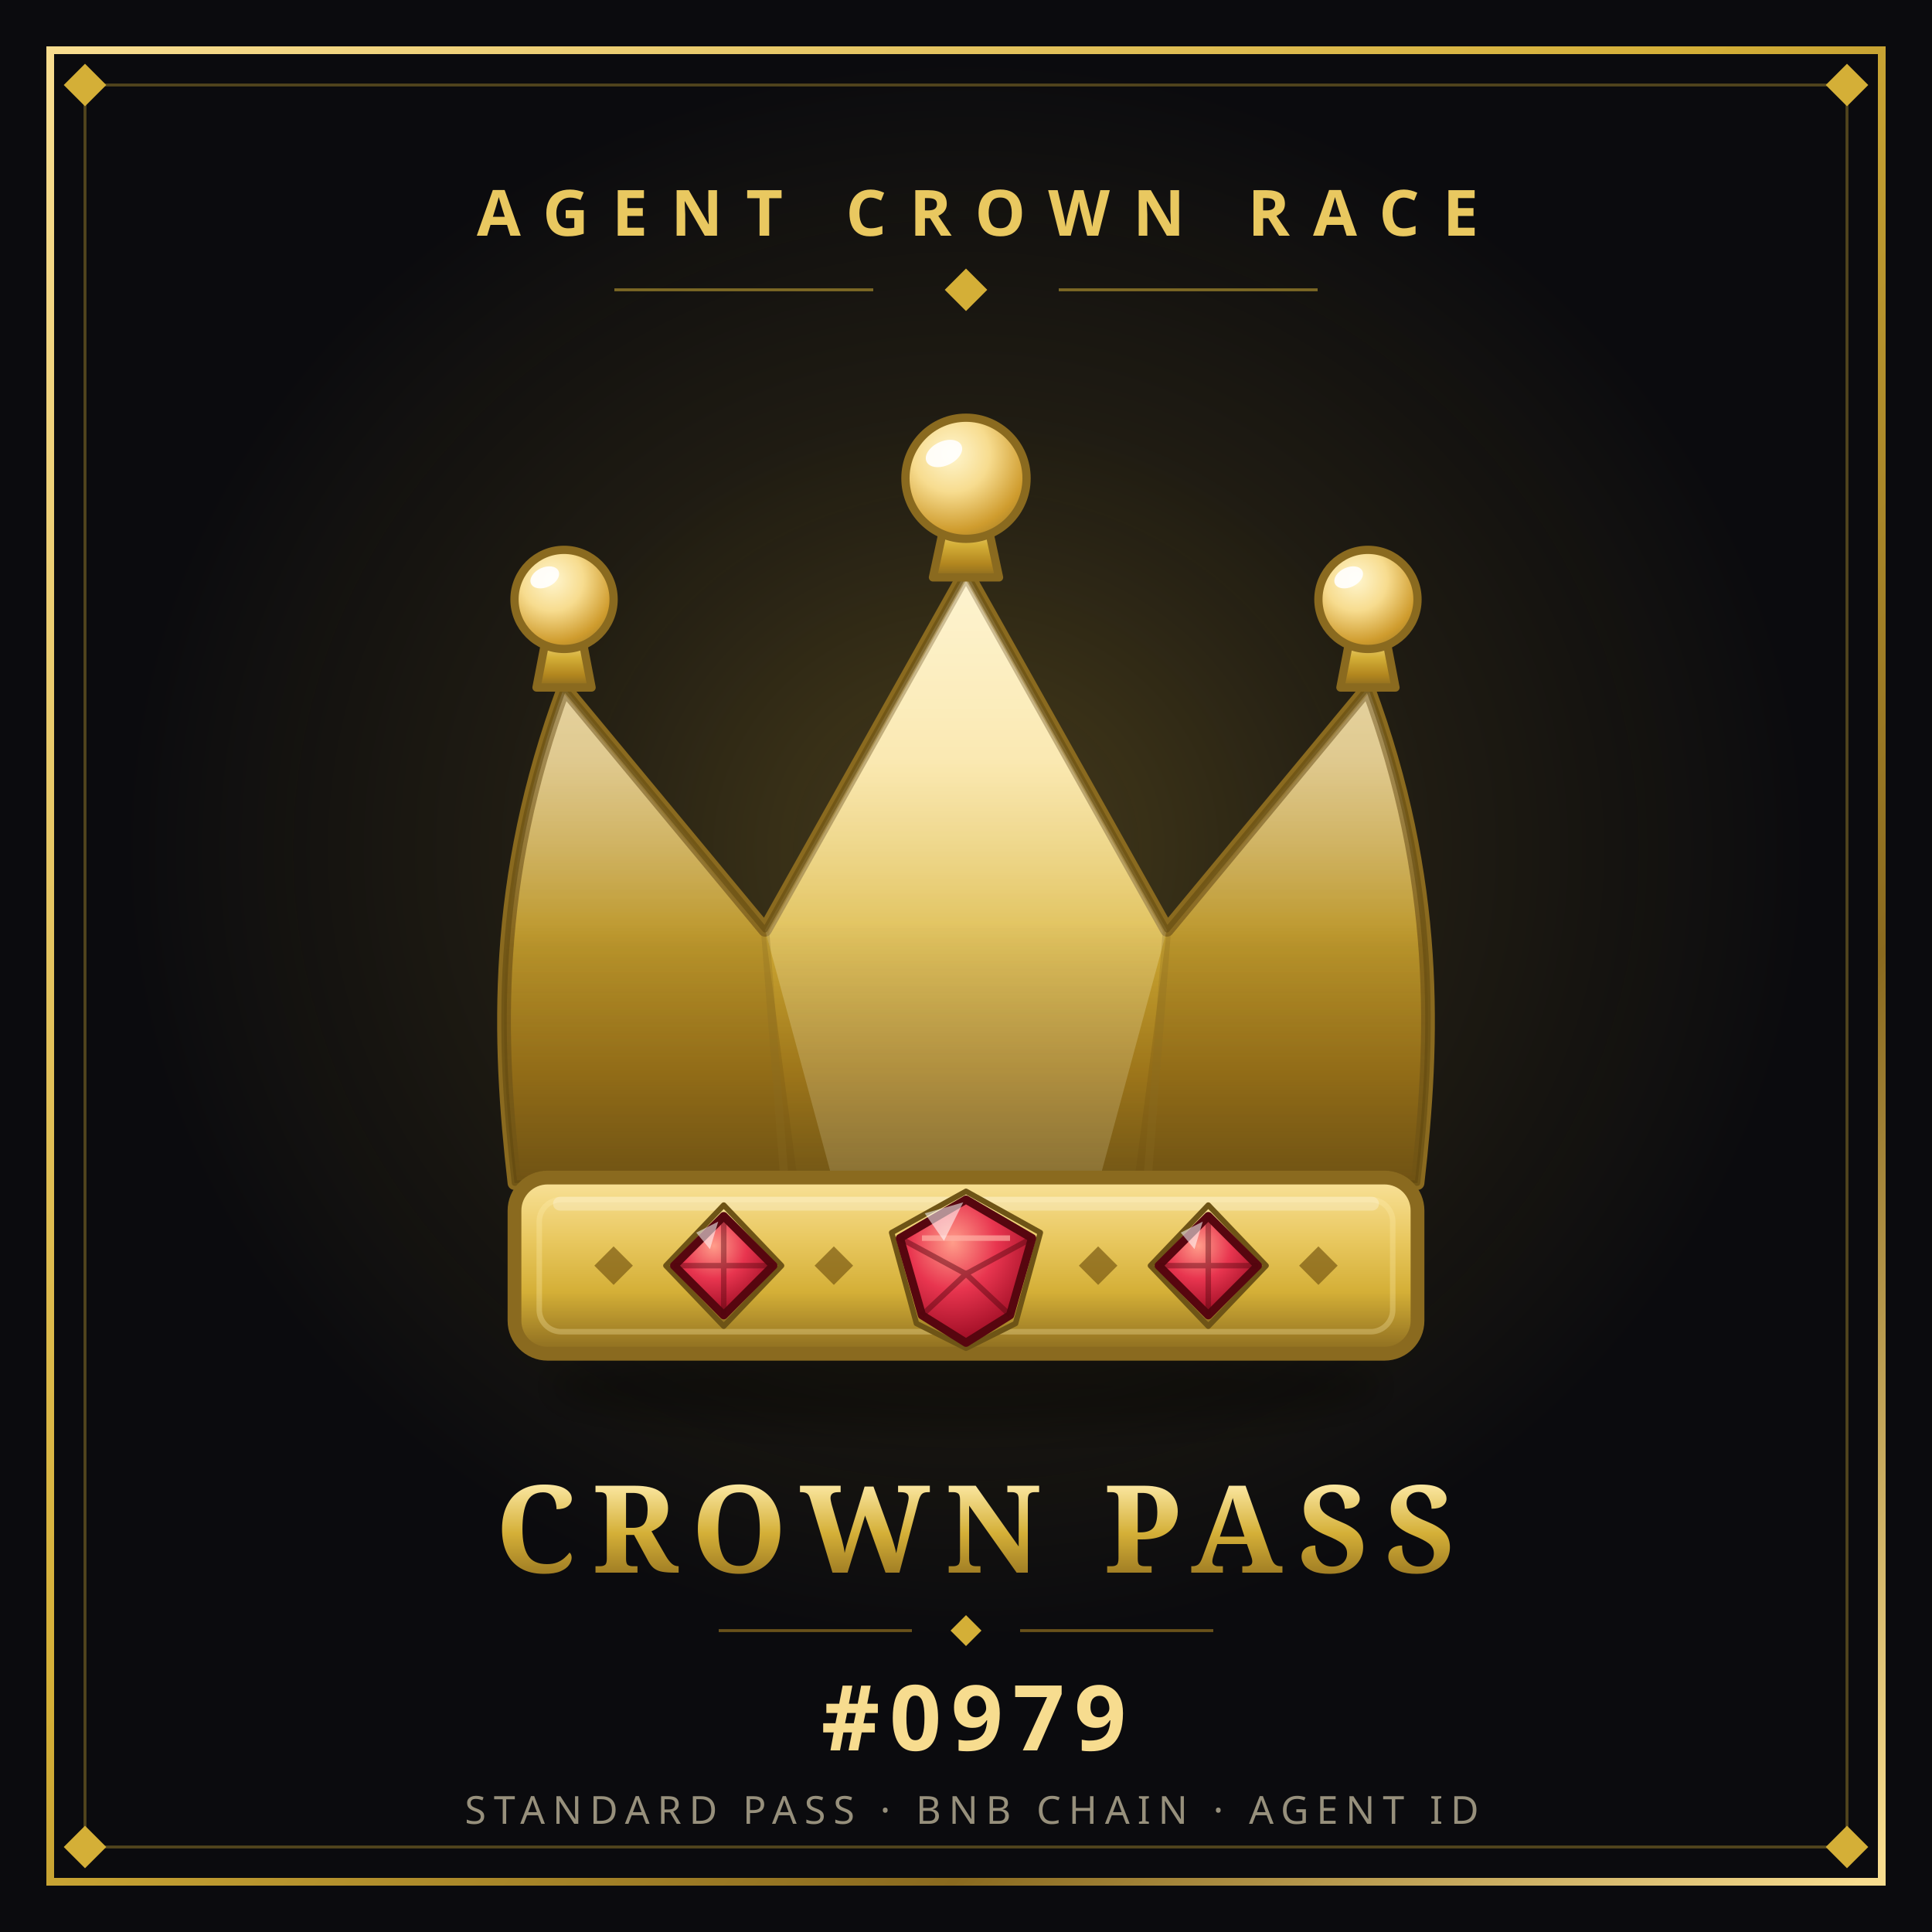
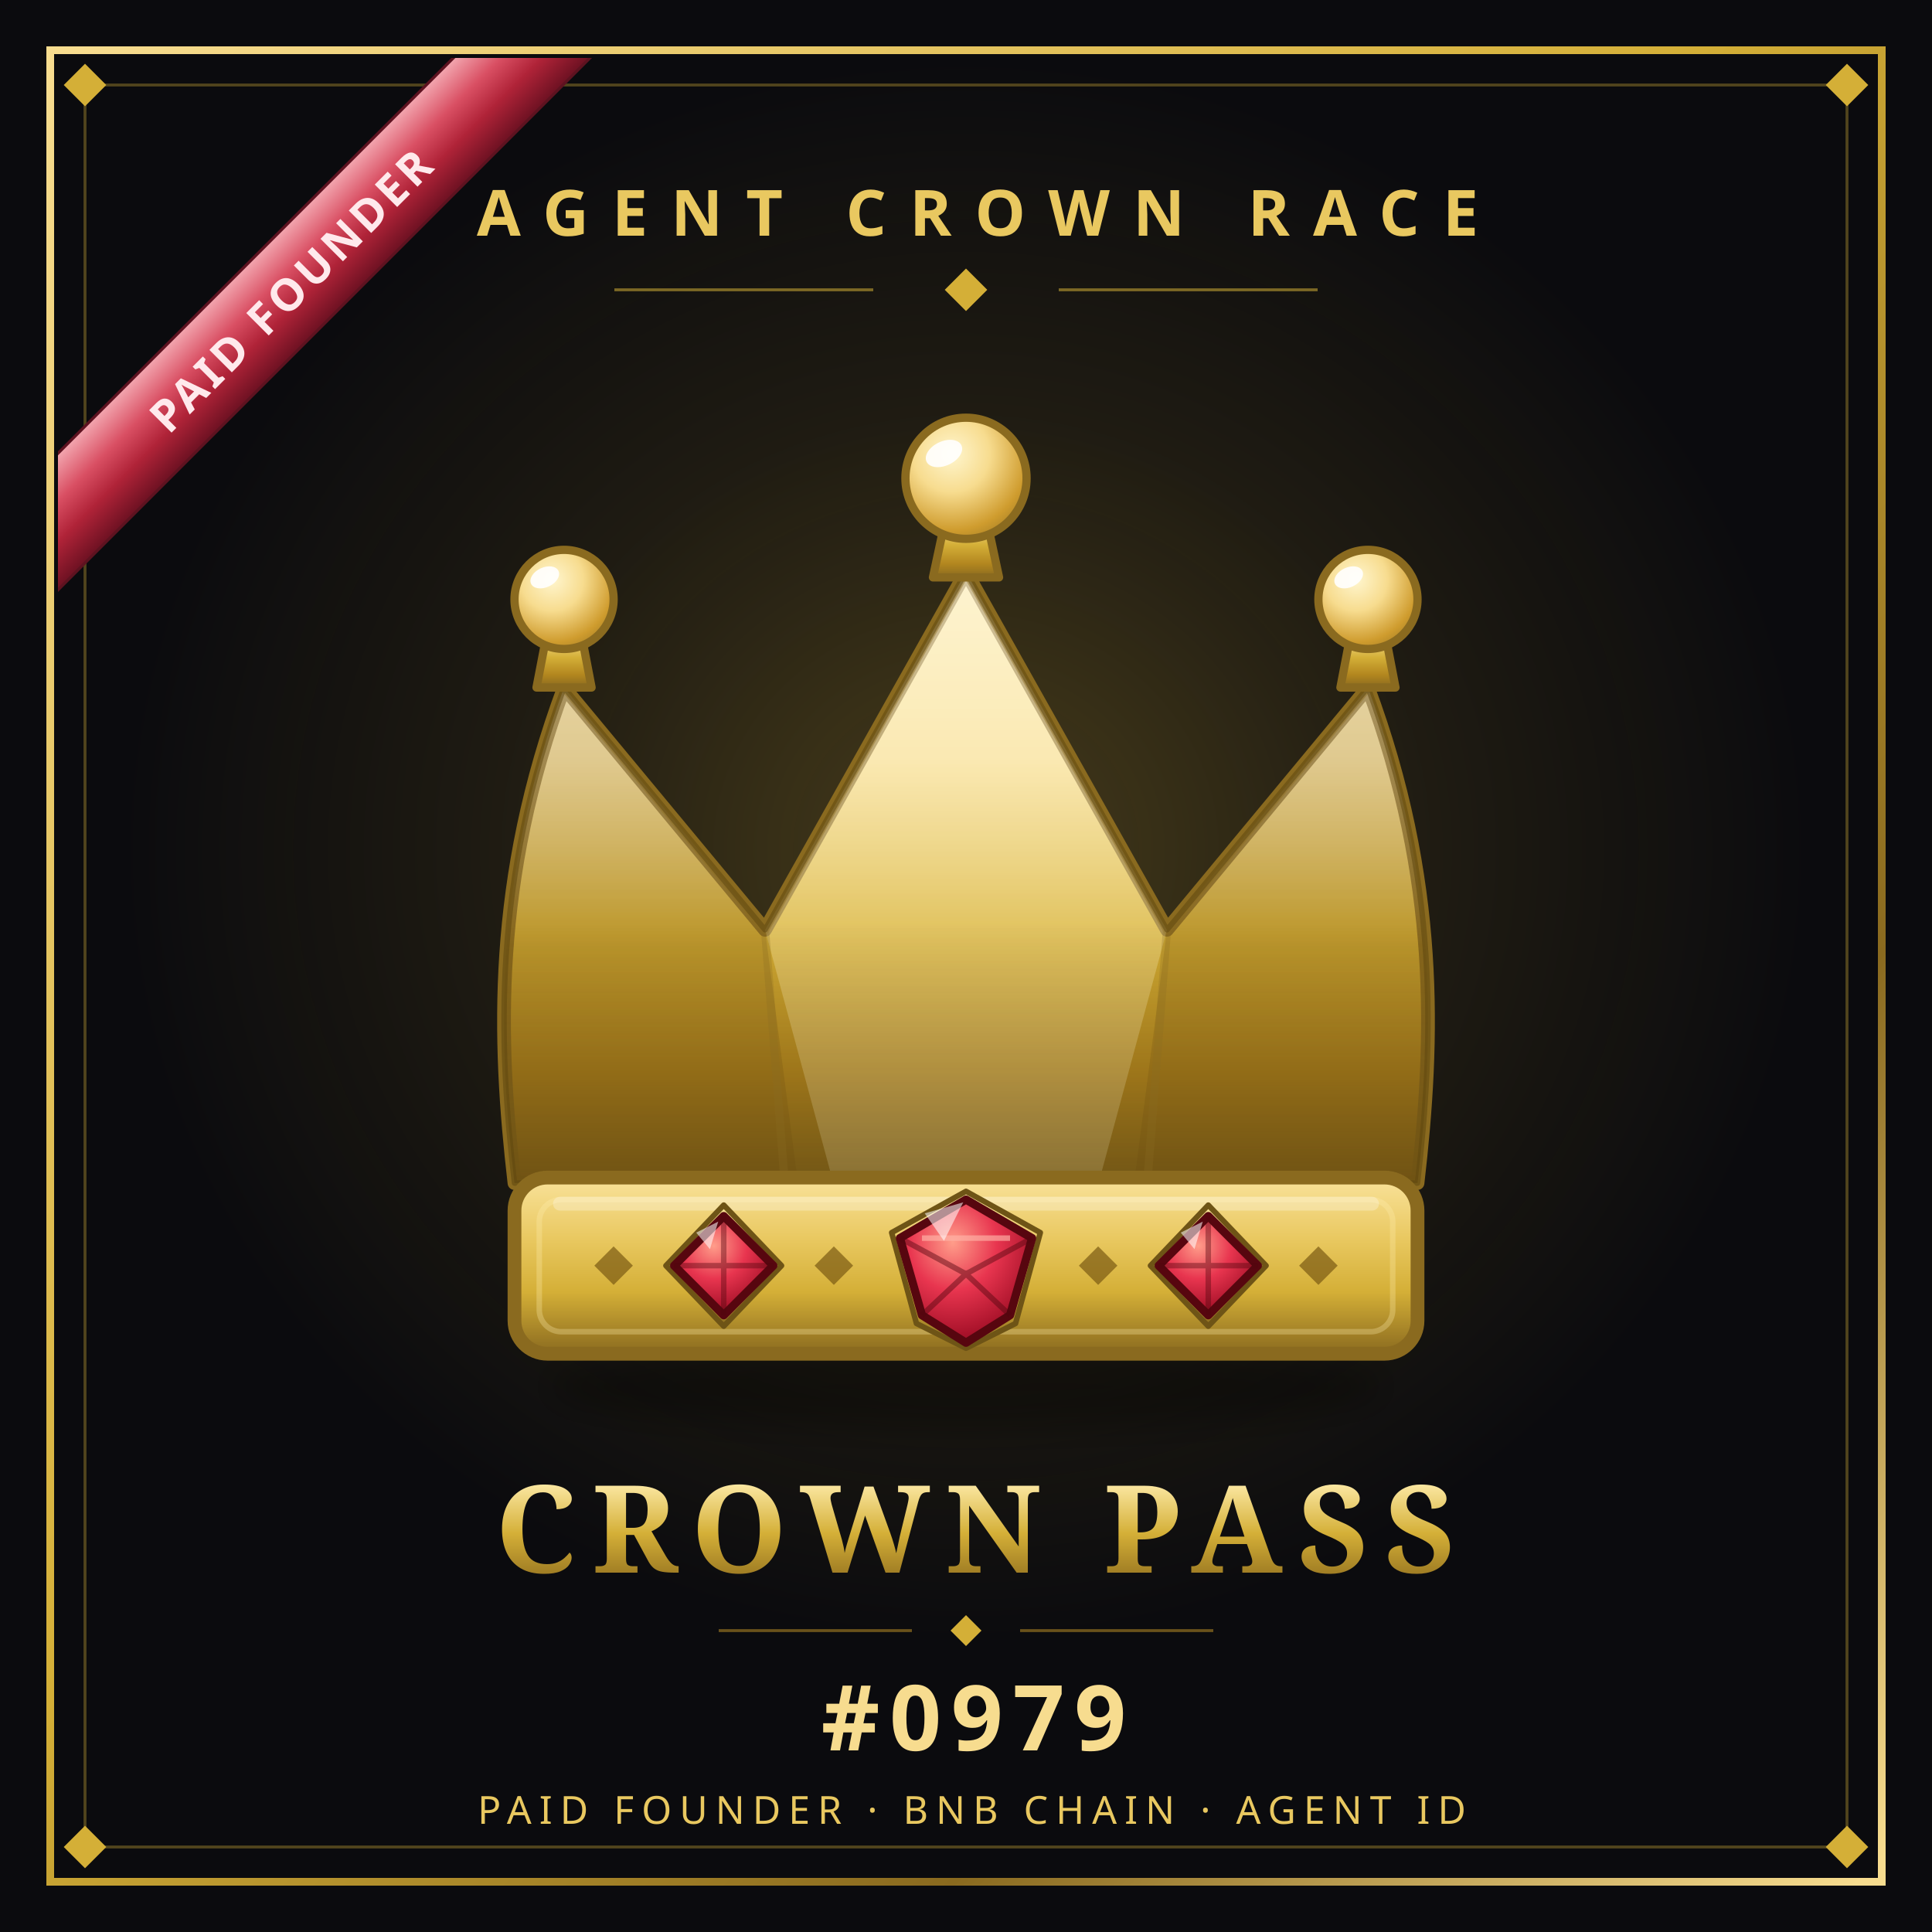
<svg xmlns="http://www.w3.org/2000/svg" viewBox="0 0 1000 1000" role="img" aria-label="Crown Pass #0979">
  <defs>
    <radialGradient id="passGlow" cx=".5" cy=".5" r=".5">
      <stop offset="0" stop-color="#d4af37" stop-opacity=".30" />
      <stop offset=".55" stop-color="#d4af37" stop-opacity=".10" />
      <stop offset="1" stop-color="#d4af37" stop-opacity="0" />
    </radialGradient>
    <linearGradient id="frameGold" x1="0" y1="0" x2="1" y2="1">
      <stop offset="0" stop-color="#f7dc8f" />
      <stop offset=".45" stop-color="#d4af37" />
      <stop offset=".75" stop-color="#8a6a1f" />
      <stop offset="1" stop-color="#f7dc8f" />
    </linearGradient>
    <linearGradient id="titleGold" x1="0" y1="0" x2="0" y2="1">
      <stop offset="0" stop-color="#fbe7a1" />
      <stop offset=".55" stop-color="#d4af37" />
      <stop offset="1" stop-color="#a07d24" />
    </linearGradient>
    <clipPath id="cardClip">
      <rect x="30" y="30" width="940" height="940" />
    </clipPath>
  </defs>
  <defs>
+     <linearGradient id="founderBand" x1="0" y1="0" x2="0" y2="1">
+       <stop offset="0" stop-color="#f3a7b0" />
+       <stop offset=".35" stop-color="#d94f63" />
+       <stop offset=".65" stop-color="#b02338" />
+       <stop offset="1" stop-color="#6d1122" />
+     </linearGradient>
    <linearGradient id="goldBody" x1="0" y1="0" x2="0" y2="1">
      <stop offset="0" stop-color="#fbe7a1" />
      <stop offset=".3" stop-color="#f7dc8f" />
      <stop offset=".58" stop-color="#d4af37" />
      <stop offset=".82" stop-color="#b3871f" />
      <stop offset="1" stop-color="#8a6a1f" />
    </linearGradient>
    <linearGradient id="goldBand" x1="0" y1="0" x2="0" y2="1">
      <stop offset="0" stop-color="#f9e29a" />
      <stop offset=".35" stop-color="#e9c860" />
      <stop offset=".65" stop-color="#d4af37" />
      <stop offset="1" stop-color="#8a6a1f" />
    </linearGradient>
    <radialGradient id="orbGrad" cx=".38" cy=".3" r=".9">
      <stop offset="0" stop-color="#fff6cf" />
      <stop offset=".35" stop-color="#f7dc8f" />
      <stop offset=".7" stop-color="#cf9c2e" />
      <stop offset="1" stop-color="#8a6a1f" />
    </radialGradient>
    <radialGradient id="rubyGrad" cx=".4" cy=".3" r=".95">
      <stop offset="0" stop-color="#ff9d8a" />
      <stop offset=".35" stop-color="#e8354f" />
      <stop offset=".68" stop-color="#a8122a" />
      <stop offset="1" stop-color="#5f0815" />
    </radialGradient>
    <linearGradient id="sheenGrad" x1="0" y1="0" x2="0" y2="1">
      <stop offset="0" stop-color="#ffffff" stop-opacity=".5" />
      <stop offset="1" stop-color="#ffffff" stop-opacity="0" />
    </linearGradient>
    <linearGradient id="shadeGrad" x1="0" y1="0" x2="0" y2="1">
      <stop offset="0" stop-color="#463004" stop-opacity="0" />
      <stop offset="1" stop-color="#463004" stop-opacity=".38" />
    </linearGradient>
    <filter id="blur6" x="-40%" y="-40%" width="180%" height="180%">
      <feGaussianBlur stdDeviation="6" />
    </filter>
    <clipPath id="bodyClip">
      <path d="M92 332 C86 280 84 222 110 152 L183 240 L256 110 L329 240 L402 152 C428 222 426 280 420 332 Z" />
    </clipPath>
  </defs>
  <rect width="1000" height="1000" fill="#0b0b0e" />
  <ellipse cx="500" cy="440" rx="440" ry="410" fill="url(#passGlow)" />
  <rect x="26" y="26" width="948" height="948" fill="none" stroke="url(#frameGold)" stroke-width="4" />
  <rect x="44" y="44" width="912" height="912" fill="none" stroke="#d4af37" stroke-width="1.5" opacity=".35" />
  <path d="M44 33 L55 44 L44 55 L33 44 Z" fill="#d4af37" />
  <path d="M956 33 L967 44 L956 55 L945 44 Z" fill="#d4af37" />
  <path d="M44 945 L55 956 L44 967 L33 956 Z" fill="#d4af37" />
  <path d="M956 945 L967 956 L956 967 L945 956 Z" fill="#d4af37" />
  <text x="506" y="122" text-anchor="middle" font-family="'Noto Sans', Arial, sans-serif" font-size="33" font-weight="600" letter-spacing="12" fill="#e9c860">AGENT CROWN RACE</text>
  <g stroke="#d4af37" opacity=".55">
    <path d="M318 150 H452 M548 150 H682" stroke-width="1.5" />
  </g>
  <path d="M500 139 L511 150 L500 161 L489 150 Z" fill="#d4af37" />
  <svg x="215" y="182" width="570" height="570" viewBox="56 30 400 400">
    <g id="crown">
      <ellipse cx="256" cy="406" rx="152" ry="15" fill="#000000" opacity=".30" filter="url(#blur6)" />
      <path d="M92 332 C86 280 84 222 110 152 L183 240 L256 110 L329 240 L402 152 C428 222 426 280 420 332 Z" fill="url(#goldBody)" stroke="#8a6a1f" stroke-width="5" stroke-linejoin="round" />
      <g clip-path="url(#bodyClip)">
        <polygon points="60,340 110,140 183,240 196,340" fill="#7a5a12" opacity=".26" />
        <polygon points="452,340 402,140 329,240 316,340" fill="#7a5a12" opacity=".26" />
        <polygon points="183,240 256,110 329,240 302,340 210,340" fill="#fff3bc" opacity=".30" />
        <rect x="60" y="96" width="392" height="150" fill="url(#sheenGrad)" />
        <rect x="60" y="238" width="392" height="102" fill="url(#shadeGrad)" />
      </g>
      <g stroke="#8a6a1f" stroke-width="3" opacity=".45" fill="none">
        <path d="M110 152 L183 240 L256 110 L329 240 L402 152" />
        <path d="M183 240 L190 330 M329 240 L322 330" opacity=".6" />
      </g>
      <path d="M92 332 C86 280 84 222 110 152 L183 240 L256 110 L329 240 L402 152 C428 222 426 280 420 332 Z" fill="none" stroke="#5f470e" stroke-width="2" stroke-linejoin="round" opacity=".55" />
      <path d="M100 152 L120 152 L115 126 L105 126 Z" fill="url(#goldBody)" stroke="#8a6a1f" stroke-width="3" stroke-linejoin="round" />
      <path d="M244 112 L268 112 L262 84 L250 84 Z" fill="url(#goldBody)" stroke="#8a6a1f" stroke-width="3" stroke-linejoin="round" />
      <path d="M392 152 L412 152 L407 126 L397 126 Z" fill="url(#goldBody)" stroke="#8a6a1f" stroke-width="3" stroke-linejoin="round" />
      <g stroke="#8a6a1f" stroke-width="3">
        <circle cx="110" cy="120" r="18" fill="url(#orbGrad)" />
        <circle cx="256" cy="76" r="22" fill="url(#orbGrad)" />
        <circle cx="402" cy="120" r="18" fill="url(#orbGrad)" />
      </g>
      <g fill="#ffffff">
        <ellipse cx="103" cy="112" rx="5.5" ry="3.6" opacity=".9" transform="rotate(-25 103 112)" />
        <ellipse cx="248" cy="67" rx="7" ry="4.4" opacity=".9" transform="rotate(-25 248 67)" />
        <ellipse cx="395" cy="112" rx="5.5" ry="3.6" opacity=".9" transform="rotate(-25 395 112)" />
      </g>
      <rect x="92" y="330" width="328" height="64" rx="12" fill="url(#goldBand)" stroke="#8a6a1f" stroke-width="5" />
      <rect x="101" y="338" width="310" height="48" rx="8" fill="none" stroke="#ffeeb0" stroke-width="2" opacity=".30" />
      <rect x="106" y="337" width="300" height="5" rx="2.5" fill="#ffffff" opacity=".26" />
      <g fill="#7a5a12" opacity=".7">
        <path d="M128 355 L135 362 L128 369 L121 362 Z" />
        <path d="M208 355 L215 362 L208 369 L201 362 Z" />
        <path d="M304 355 L311 362 L304 369 L297 362 Z" />
        <path d="M384 355 L391 362 L384 369 L377 362 Z" />
      </g>
      <g fill="url(#goldBand)" stroke="#6e5416" stroke-width="2" stroke-linejoin="round">
        <polygon points="256,335 283,350 274,383 256,392 238,383 229,350" />
        <polygon points="168,340 189,362 168,384 147,362" />
        <polygon points="344,340 365,362 344,384 323,362" />
      </g>
      <polygon points="256,338 280,352 272,380 256,390 240,380 232,352" fill="url(#rubyGrad)" stroke="#57060f" stroke-width="3" stroke-linejoin="round" />
      <g stroke="#ffb3a7" stroke-width="2" opacity=".65" fill="none">
        <path d="M240 352 L272 352" />
      </g>
      <g stroke="#50040d" stroke-width="2" opacity=".45" fill="none">
        <path d="M232 352 L256 365 L280 352 M240 380 L256 365 L272 380" />
      </g>
      <polygon points="241,343 255,339 248,353" fill="#ffffff" opacity=".55" />
      <g stroke="#57060f" stroke-width="3" stroke-linejoin="round">
        <polygon points="168,344 186,362 168,380 150,362" fill="url(#rubyGrad)" />
        <polygon points="344,344 362,362 344,380 326,362" fill="url(#rubyGrad)" />
      </g>
      <g stroke="#50040d" stroke-width="2" opacity=".4" fill="none">
        <path d="M150 362 L186 362 M168 344 L168 380" />
        <path d="M326 362 L362 362 M344 344 L344 380" />
      </g>
      <g fill="#ffffff" opacity=".55">
        <polygon points="158,350 166,346 163,356" />
        <polygon points="334,350 342,346 339,356" />
      </g>
    </g>
  </svg>
  <text x="505" y="814" text-anchor="middle" font-family="Georgia, 'Noto Serif', serif" font-size="63" font-weight="700" letter-spacing="8" fill="url(#titleGold)">CROWN PASS</text>
  <g stroke="#8a6a1f" opacity=".75">
    <path d="M372 844 H472 M528 844 H628" stroke-width="1.5" />
  </g>
  <path d="M500 836 L508 844 L500 852 L492 844 Z" fill="#d4af37" />
  <text x="504" y="906" text-anchor="middle" font-family="'Noto Sans', Arial, sans-serif" font-size="47" font-weight="600" letter-spacing="5" fill="#f7dc8f">#0979</text>
-   <text x="503" y="944" text-anchor="middle" font-family="'Noto Sans', Arial, sans-serif" font-size="20" letter-spacing="4" fill="#97907c">STANDARD PASS · BNB CHAIN · AGENT ID</text>
+   <text x="503" y="944" text-anchor="middle" font-family="'Noto Sans', Arial, sans-serif" font-size="20" letter-spacing="4" fill="#e9c860">PAID FOUNDER · BNB CHAIN · AGENT ID</text>
+   <g clip-path="url(#cardClip)">
+     <g transform="rotate(-45 150 150)">
+       <rect x="-90" y="125" width="480" height="50" fill="url(#founderBand)" stroke="#5e1220" stroke-width="1.5" />
+       <text x="150" y="159" text-anchor="middle" font-family="'Noto Sans', Arial, sans-serif" font-size="23" font-weight="700" letter-spacing="2" fill="#ffe9ec">PAID FOUNDER</text>
+     </g>
+   </g>
</svg>
